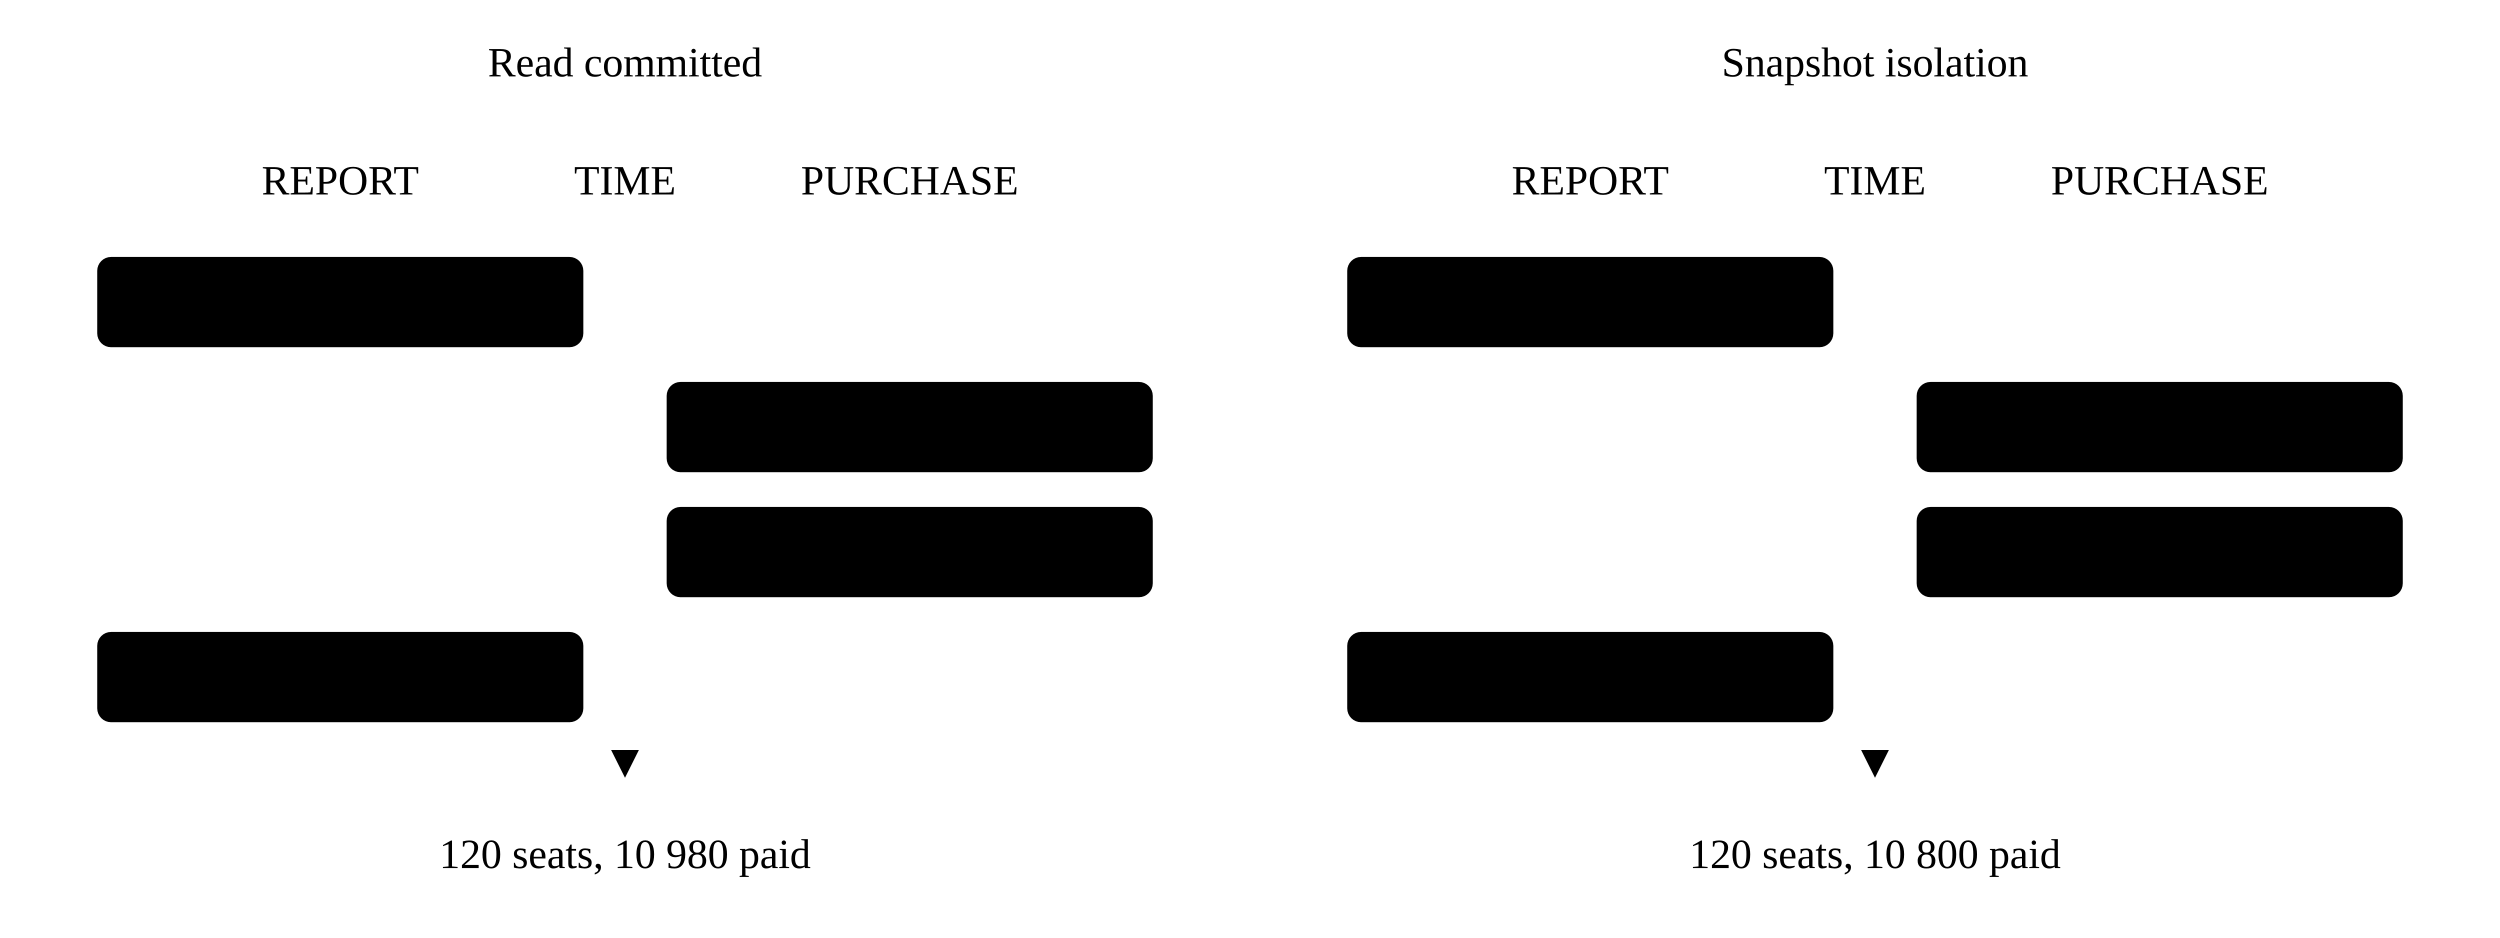
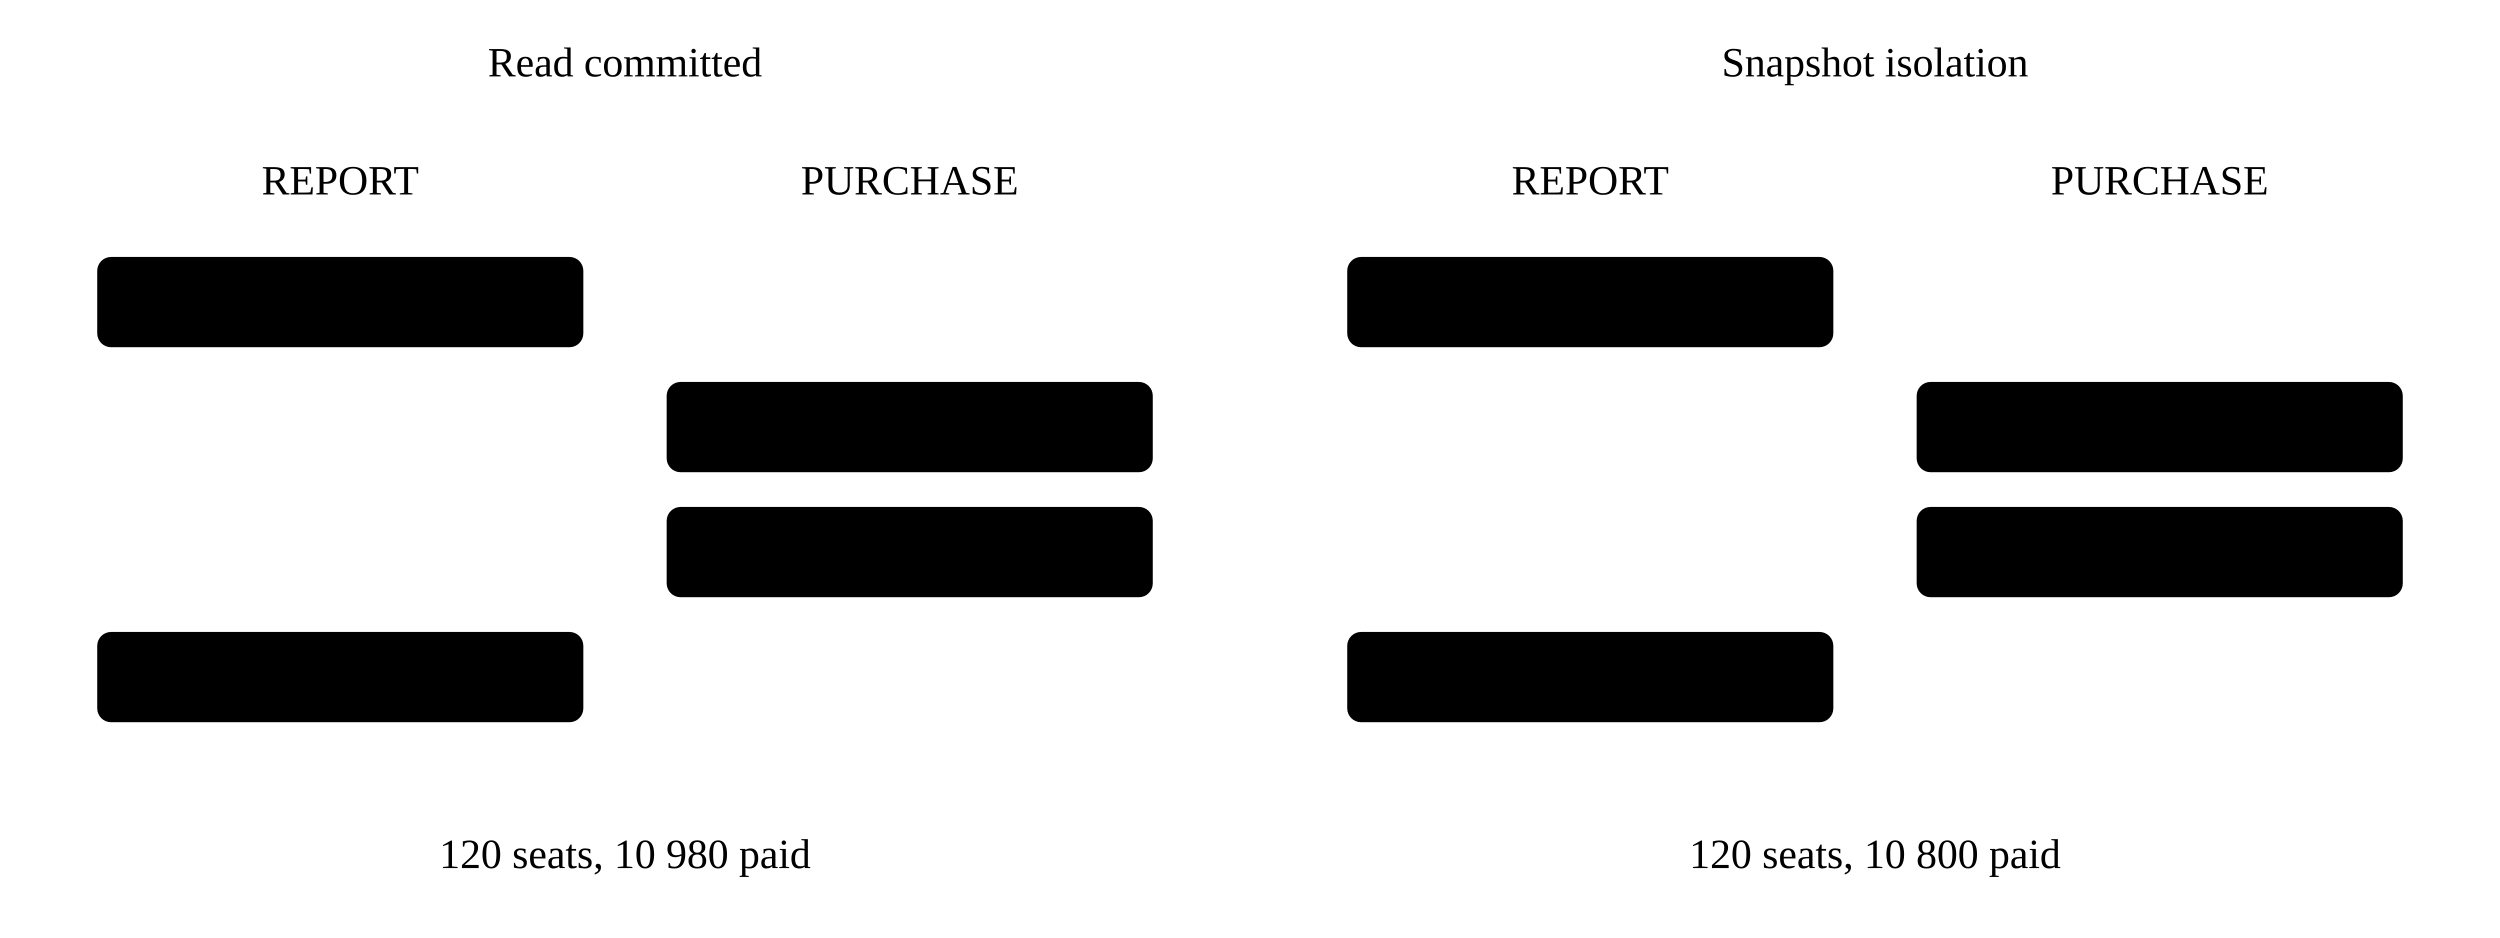
<svg xmlns="http://www.w3.org/2000/svg" class="diagram-svg" viewBox="0 0 720 270" role="img" aria-labelledby="read-skew-title read-skew-desc">
  <defs>
    <marker id="read-skew-head" viewBox="0 0 8 8" refX="8" refY="4" markerWidth="8" markerHeight="8" markerUnits="userSpaceOnUse" orient="auto">
      <path class="dg-head" d="M0,0 L8,4 L0,8 z" />
    </marker>
    <marker id="read-skew-head-accent" viewBox="0 0 8 8" refX="8" refY="4" markerWidth="8" markerHeight="8" markerUnits="userSpaceOnUse" orient="auto">
      <path class="dg-head-accent" d="M0,0 L8,4 L0,8 z" />
    </marker>
  </defs>
  <line class="dg-rule" x1="360" y1="8" x2="360" y2="262" />
  <text class="dg-name" x="180.0" y="22" text-anchor="middle">Read committed</text>
  <text class="dg-mono dg-muted-text" x="98.0" y="56" text-anchor="middle">REPORT</text>
  <text class="dg-mono dg-muted-text" x="262.0" y="56" text-anchor="middle">PURCHASE</text>
-   <text class="dg-mono dg-muted-text" x="180.0" y="56" text-anchor="middle">TIME</text>
  <line class="dg-lifeline" x1="98.0" y1="64" x2="98.0" y2="224" />
  <line class="dg-lifeline" x1="262.0" y1="64" x2="262.0" y2="224" />
-   <path class="dg-arrow" d="M180.0 64 V224" marker-end="url(#read-skew-head)" />
  <rect class="dg-box" x="28.0" y="74" width="140" height="26" rx="4" />
  <text class="dg-code" x="98.0" y="91" text-anchor="middle">seats: 120</text>
  <rect class="dg-box" x="192.0" y="110" width="140" height="26" rx="4" />
  <text class="dg-code" x="262.0" y="127" text-anchor="middle">2 seats, pay 180</text>
  <rect class="dg-box" x="192.0" y="146" width="140" height="26" rx="4" />
  <text class="dg-code" x="262.0" y="163" text-anchor="middle">COMMIT</text>
  <rect class="dg-box-accent" x="28.0" y="182" width="140" height="26" rx="4" />
  <text class="dg-code" x="98.0" y="199" text-anchor="middle">payments: 10 980</text>
  <text class="dg-result" x="180.0" y="250" text-anchor="middle">120 seats, 10 980 paid</text>
  <text class="dg-name" x="540.0" y="22" text-anchor="middle">Snapshot isolation</text>
  <text class="dg-mono dg-muted-text" x="458.0" y="56" text-anchor="middle">REPORT</text>
  <text class="dg-mono dg-muted-text" x="622.0" y="56" text-anchor="middle">PURCHASE</text>
-   <text class="dg-mono dg-muted-text" x="540.0" y="56" text-anchor="middle">TIME</text>
  <line class="dg-lifeline" x1="458.0" y1="64" x2="458.0" y2="224" />
  <line class="dg-lifeline" x1="622.0" y1="64" x2="622.0" y2="224" />
-   <path class="dg-arrow" d="M540.0 64 V224" marker-end="url(#read-skew-head)" />
  <rect class="dg-box" x="388.0" y="74" width="140" height="26" rx="4" />
  <text class="dg-code" x="458.0" y="91" text-anchor="middle">seats: 120</text>
  <rect class="dg-box" x="552.0" y="110" width="140" height="26" rx="4" />
  <text class="dg-code" x="622.0" y="127" text-anchor="middle">2 seats, pay 180</text>
  <rect class="dg-box" x="552.0" y="146" width="140" height="26" rx="4" />
  <text class="dg-code" x="622.0" y="163" text-anchor="middle">COMMIT</text>
  <rect class="dg-box" x="388.0" y="182" width="140" height="26" rx="4" />
  <text class="dg-code" x="458.0" y="199" text-anchor="middle">payments: 10 800</text>
  <text class="dg-result" x="540.0" y="250" text-anchor="middle">120 seats, 10 800 paid</text>
</svg>
